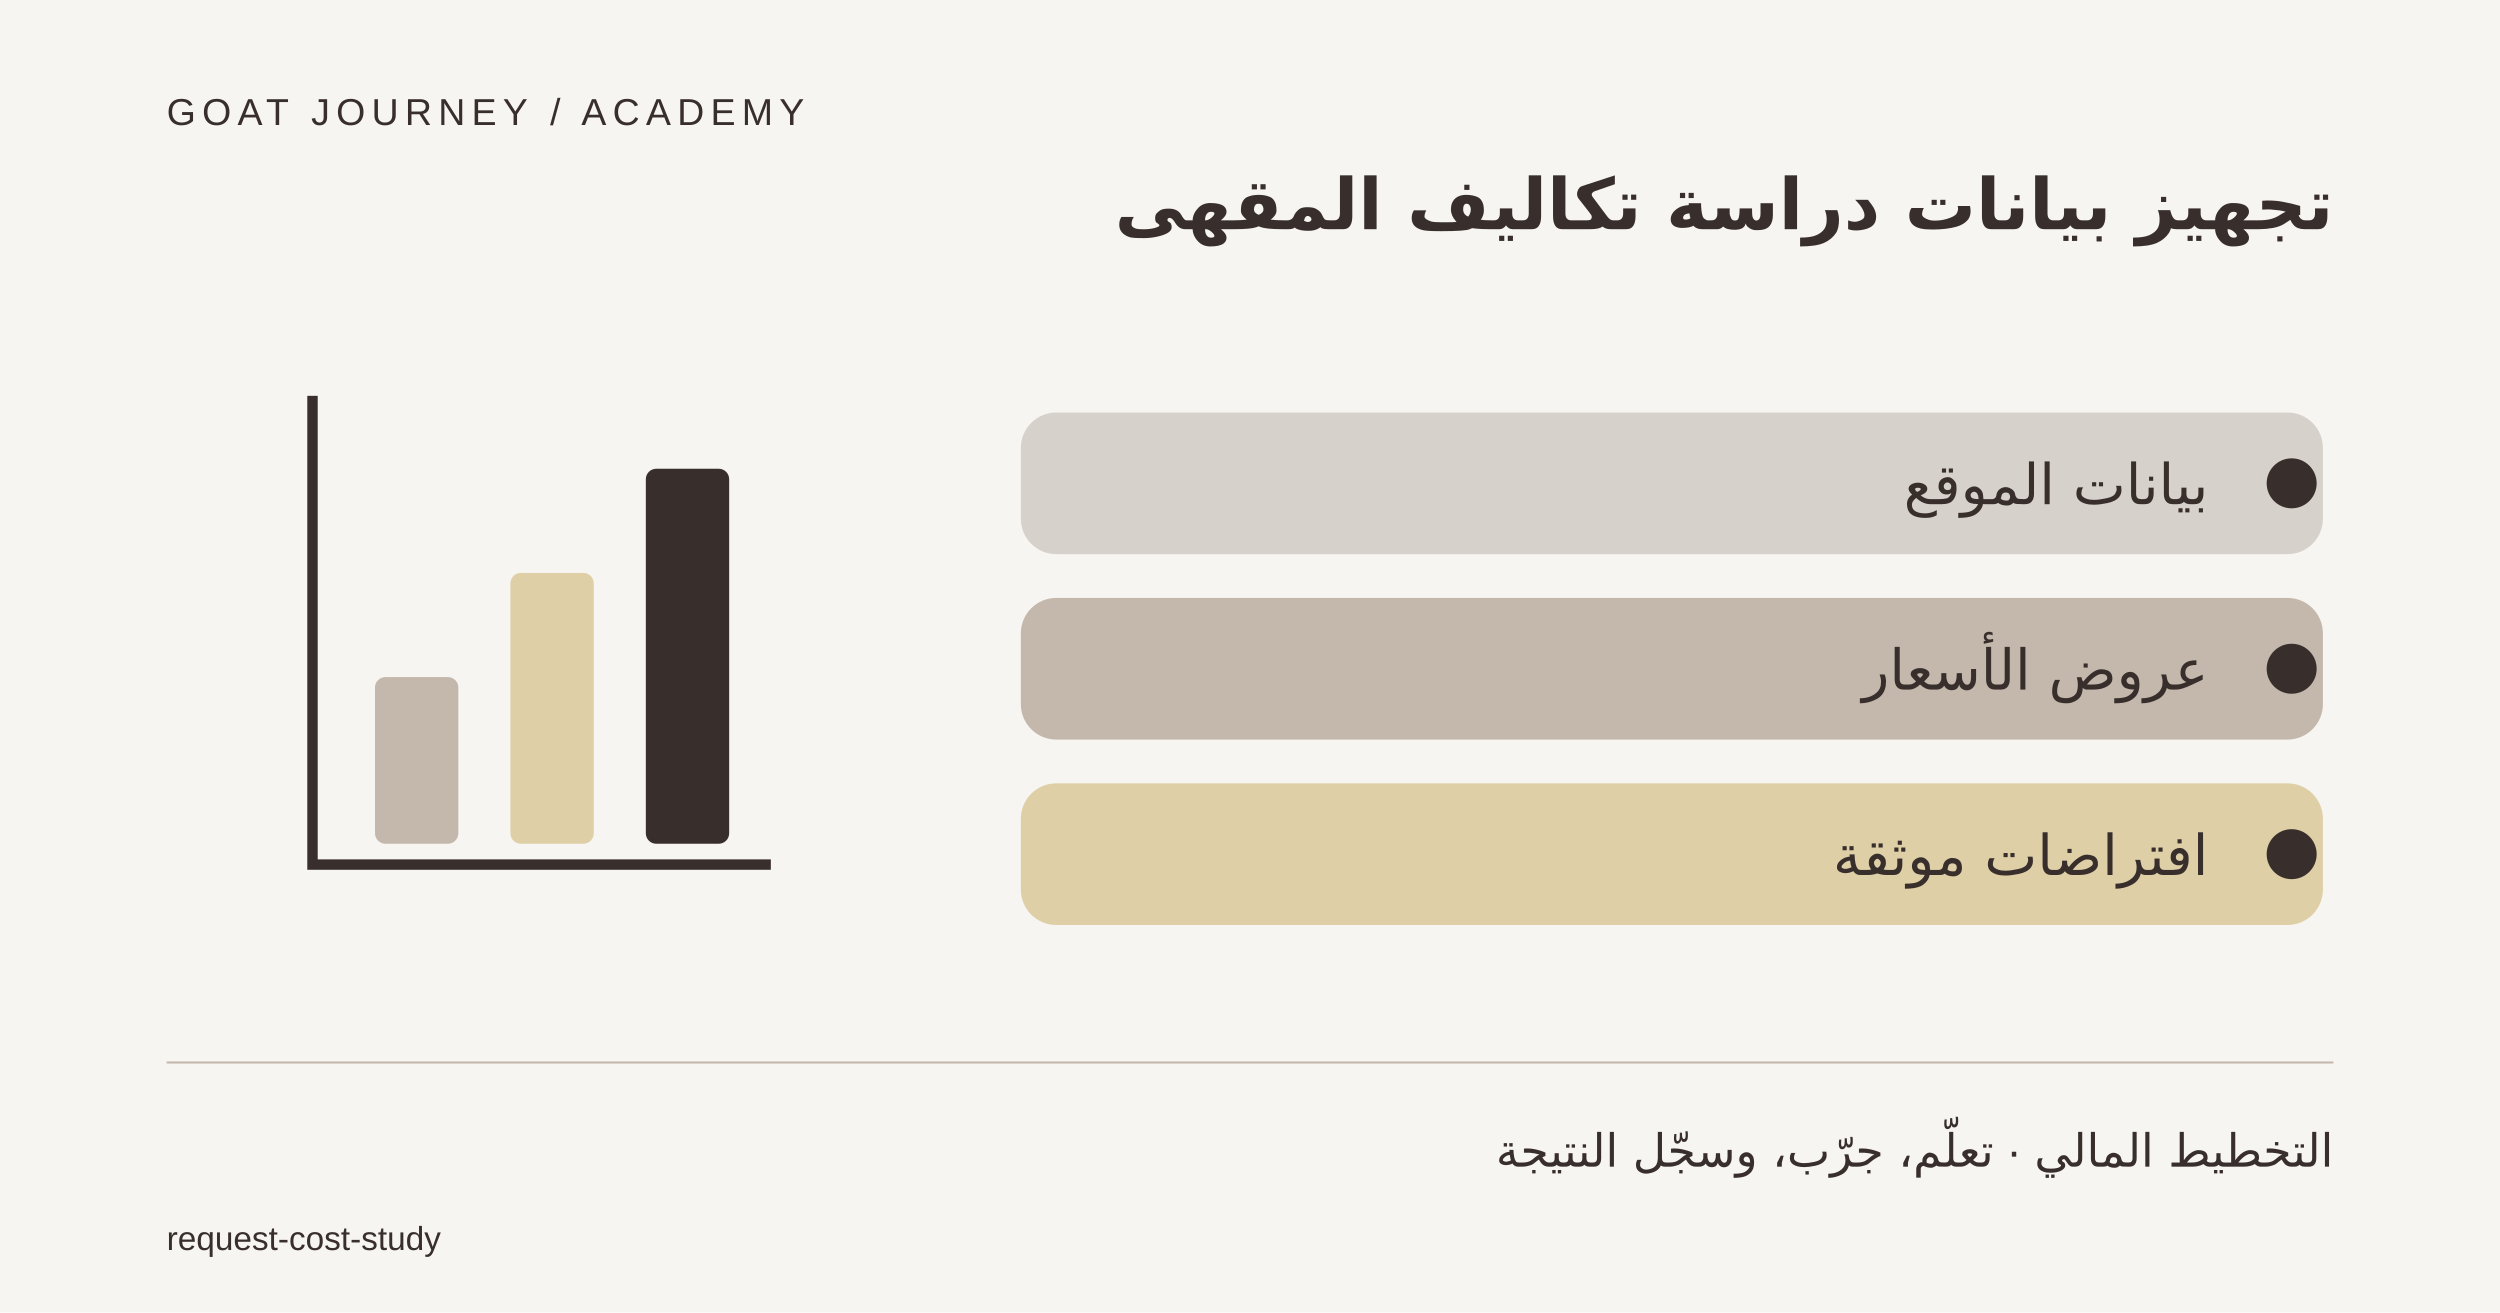
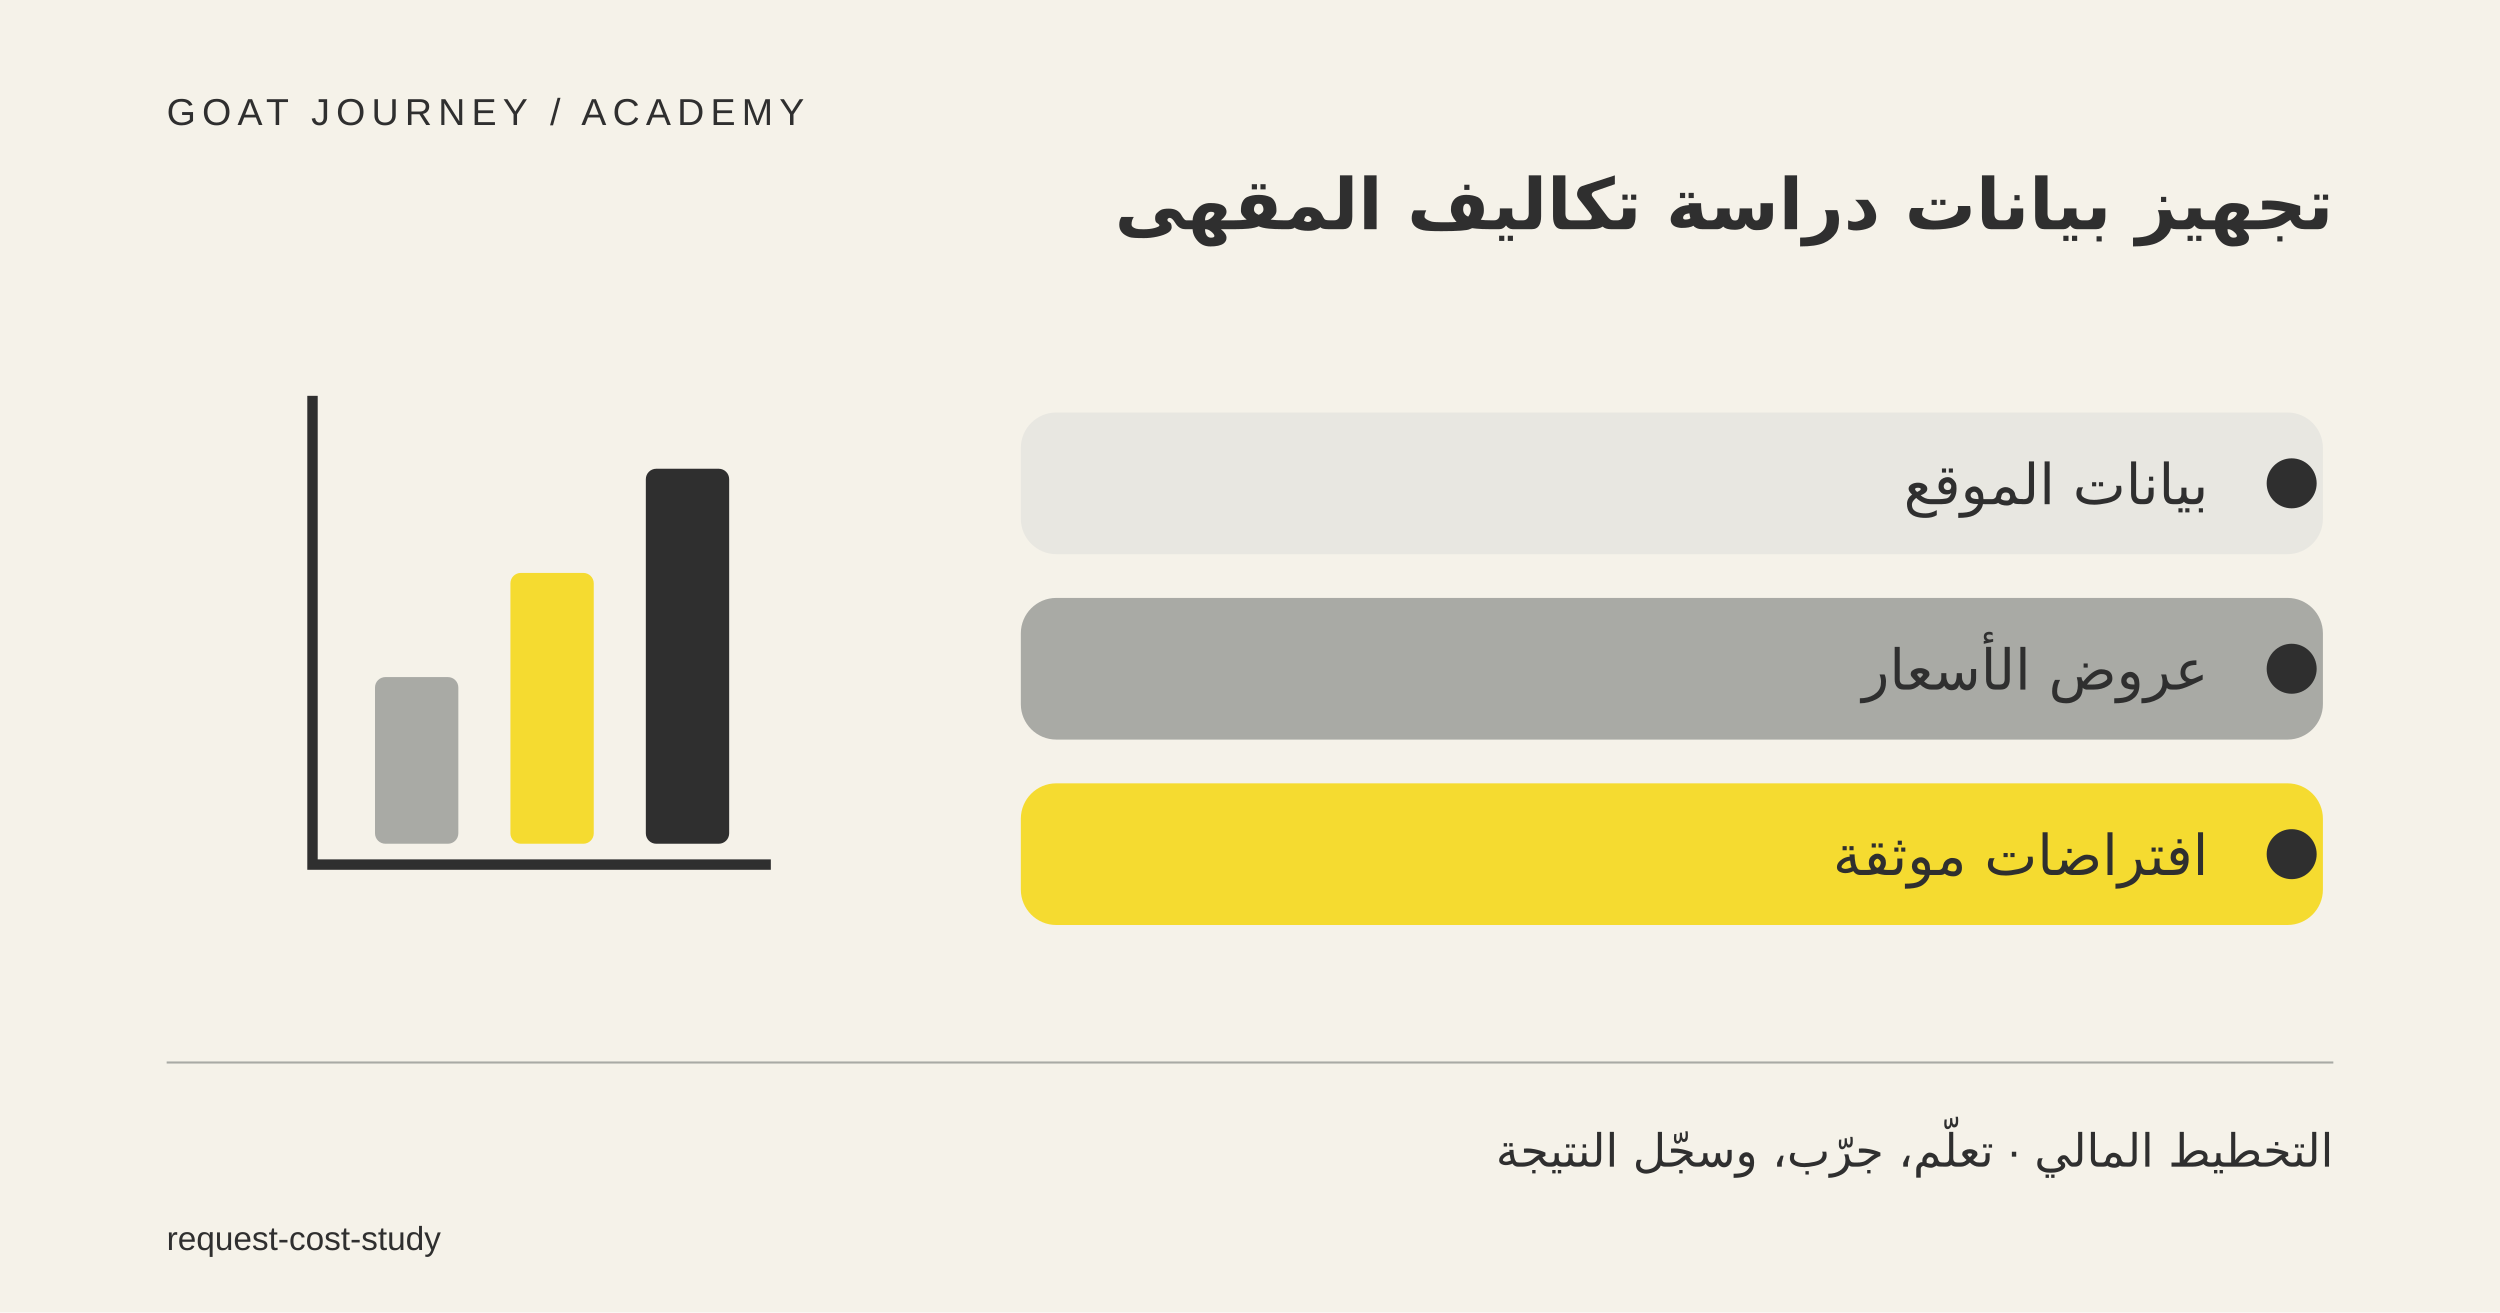
<svg xmlns="http://www.w3.org/2000/svg" width="1200" height="630" viewBox="0 0 1200 630" role="img" aria-labelledby="title desc">
-   <rect width="1200" height="630" fill="#f7f5f1" />
-   <g fill="#382f2c" font-family="Arial, sans-serif">
+   <rect width="1200" height="630" fill="#F5F2E9" />
+   <g fill="#2F2F2F" font-family="Arial, sans-serif">
    <text x="80" y="60" font-size="18" letter-spacing="3">GOAT JOURNEY / ACADEMY</text>
    <text x="1120" y="110" text-anchor="start" direction="rtl" font-size="34" font-weight="bold">تجهيز بيانات دراسة تكاليف المقهى</text>
-     <path d="M150 190v225h220" fill="none" stroke="#382f2c" stroke-width="5" />
-     <rect x="180" y="325" width="40" height="80" rx="5" fill="#c4b8ac" />
-     <rect x="245" y="275" width="40" height="130" rx="5" fill="#decfa6" />
-     <rect x="310" y="225" width="40" height="180" rx="5" fill="#382f2c" />
-     <rect x="490" y="198" width="625" height="68" rx="17" fill="#d7d1cb" />
+     <path d="M150 190v225h220" fill="none" stroke="#2F2F2F" stroke-width="5" />
+     <rect x="180" y="325" width="40" height="80" rx="5" fill="#A9AAA5" />
+     <rect x="245" y="275" width="40" height="130" rx="5" fill="#F5DB30" />
+     <rect x="310" y="225" width="40" height="180" rx="5" fill="#2F2F2F" />
+     <rect x="490" y="198" width="625" height="68" rx="17" fill="#E8E7E1" />
    <text x="1060" y="242" text-anchor="start" direction="rtl" font-size="27">بيانات الموقع</text>
-     <circle cx="1100" cy="232" r="12" fill="#382f2c" />
-     <rect x="490" y="287" width="625" height="68" rx="17" fill="#c4b8ac" />
+     <circle cx="1100" cy="232" r="12" fill="#2F2F2F" />
+     <rect x="490" y="287" width="625" height="68" rx="17" fill="#A9AAA5" />
    <text x="1060" y="331" text-anchor="start" direction="rtl" font-size="27">عروض الأسعار</text>
-     <circle cx="1100" cy="321" r="12" fill="#382f2c" />
-     <rect x="490" y="376" width="625" height="68" rx="17" fill="#decfa6" />
+     <circle cx="1100" cy="321" r="12" fill="#2F2F2F" />
+     <rect x="490" y="376" width="625" height="68" rx="17" fill="#F5DB30" />
    <text x="1060" y="420" text-anchor="start" direction="rtl" font-size="27">افتراضات موثقة</text>
-     <circle cx="1100" cy="410" r="12" fill="#382f2c" />
-     <path d="M80 510h1040" stroke="#c4b8ac" />
+     <circle cx="1100" cy="410" r="12" fill="#2F2F2F" />
+     <path d="M80 510h1040" stroke="#A9AAA5" />
    <text x="1120" y="560" text-anchor="start" direction="rtl" font-size="22">التخطيط المالي · تعلّم، جرّب، وسجّل النتيجة</text>
    <text x="80" y="600" font-size="16">request-cost-study</text>
  </g>
</svg>
